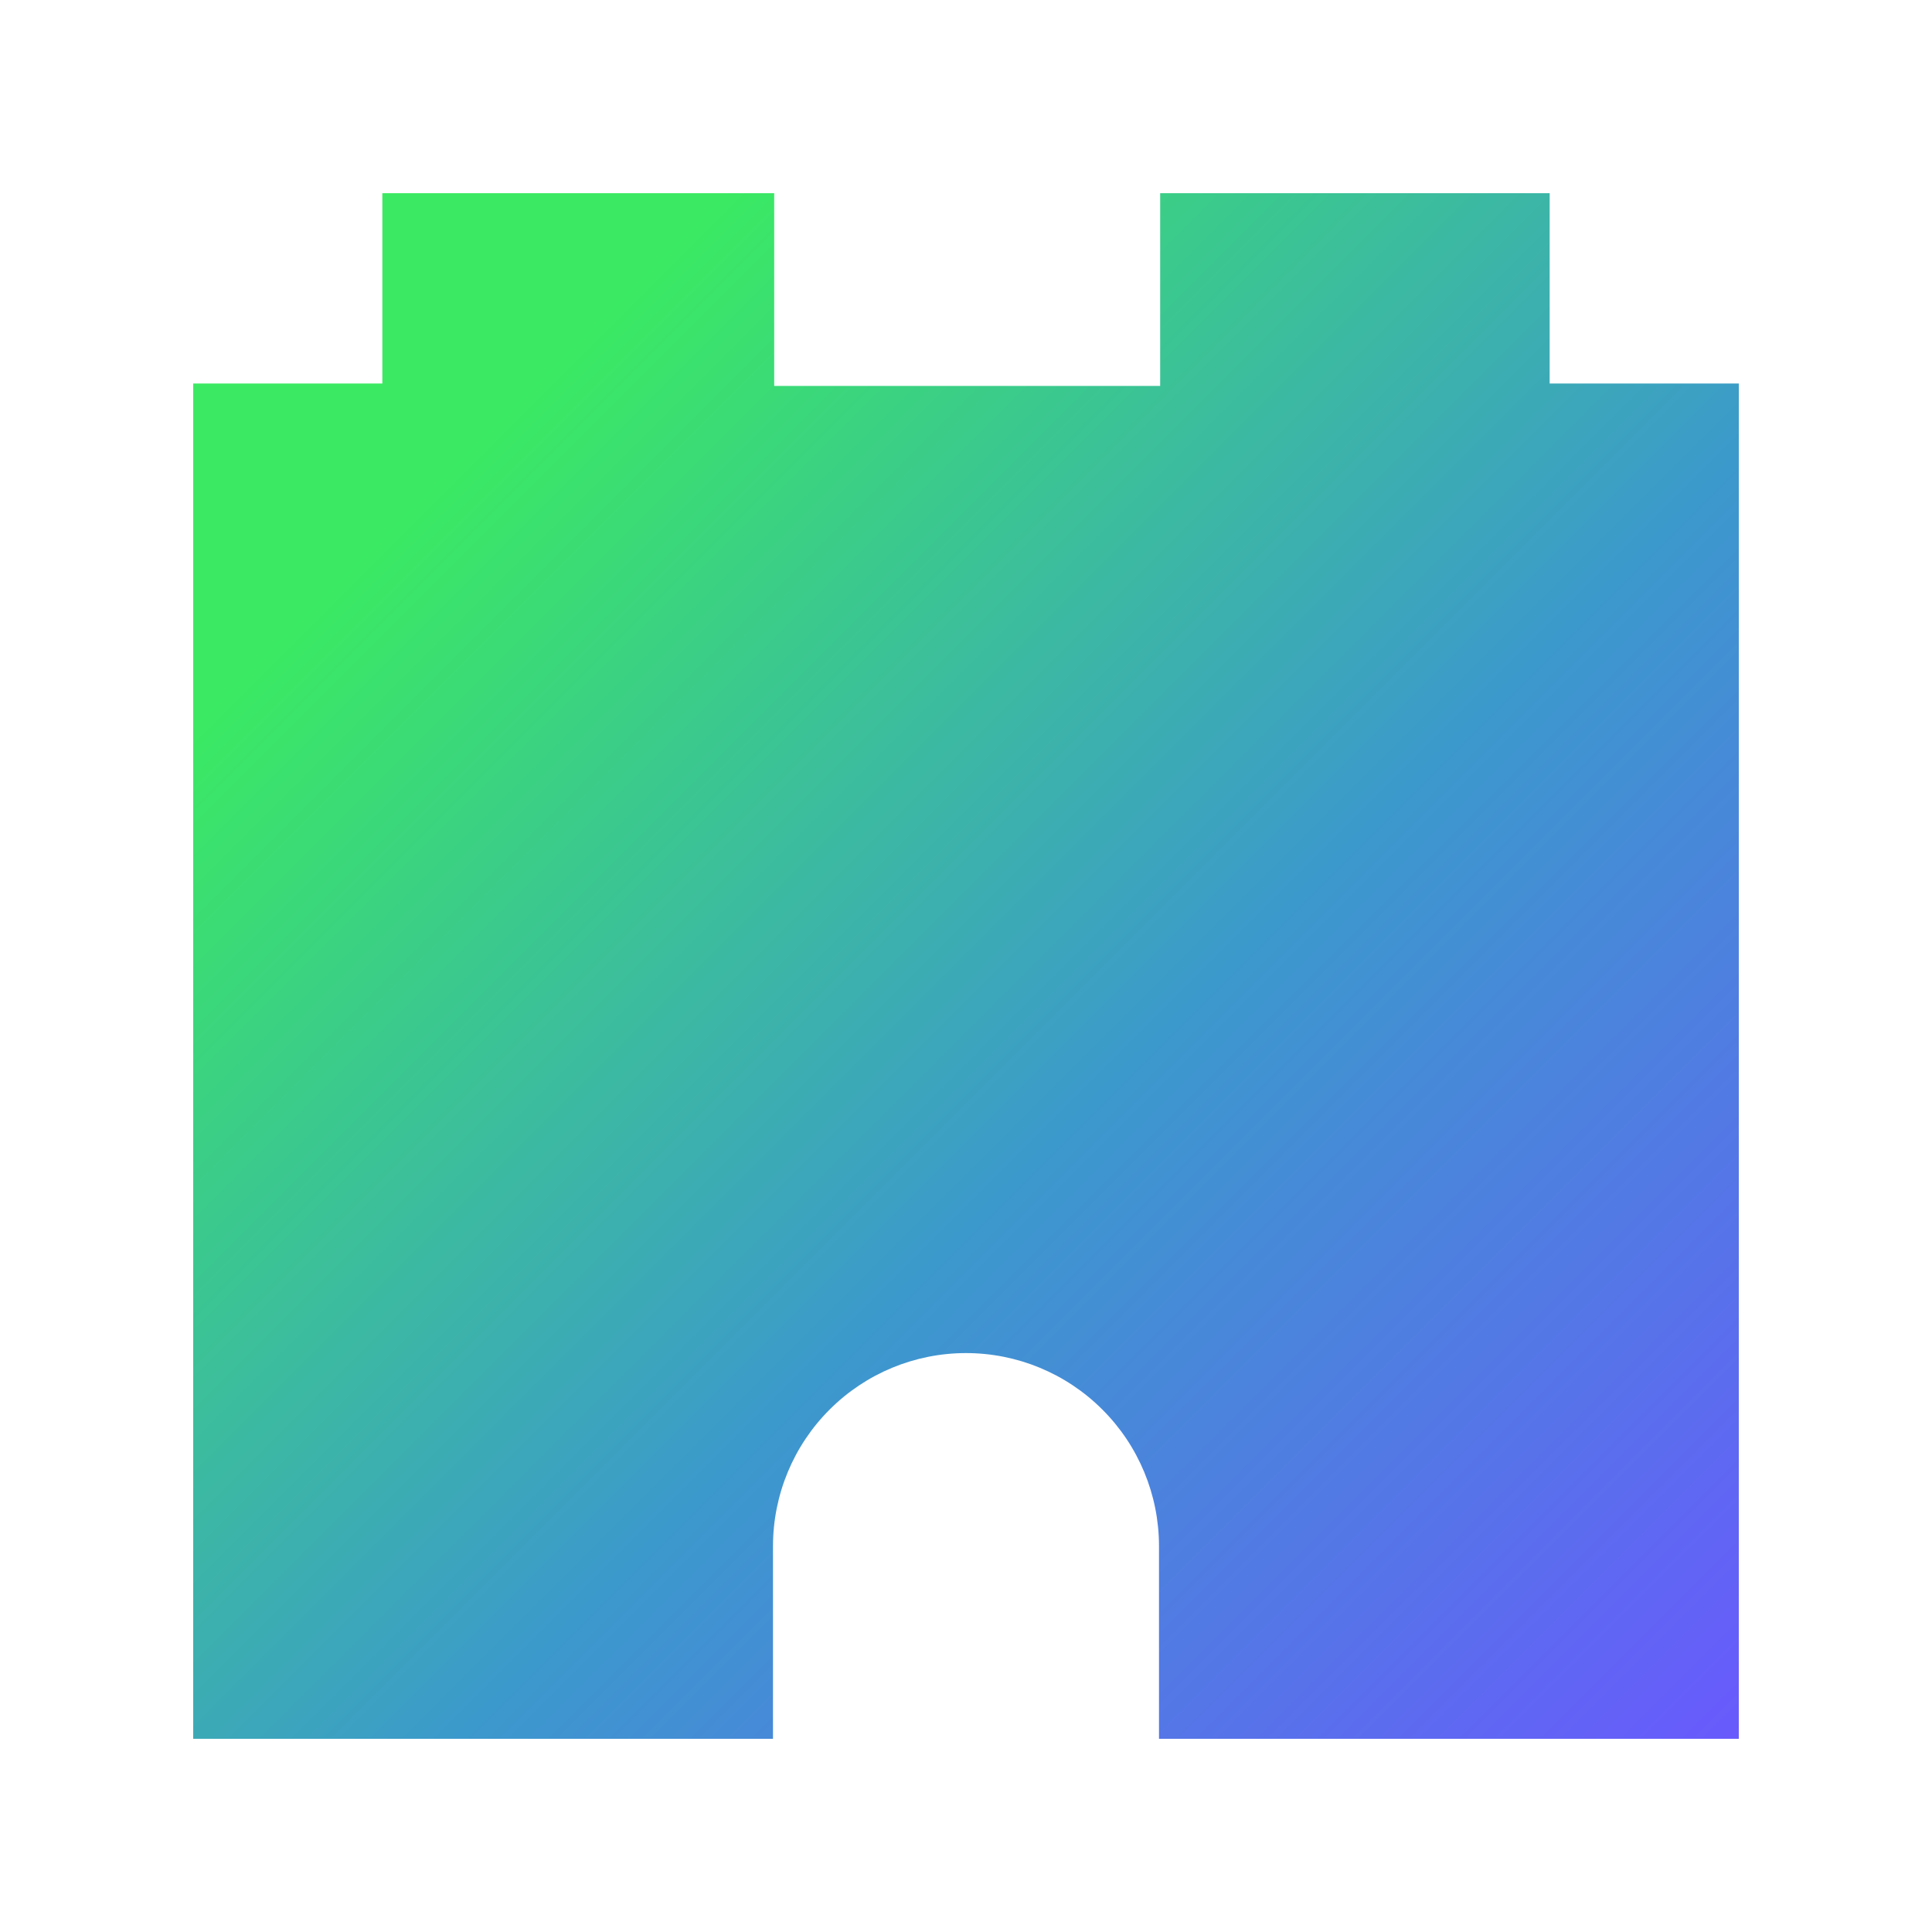
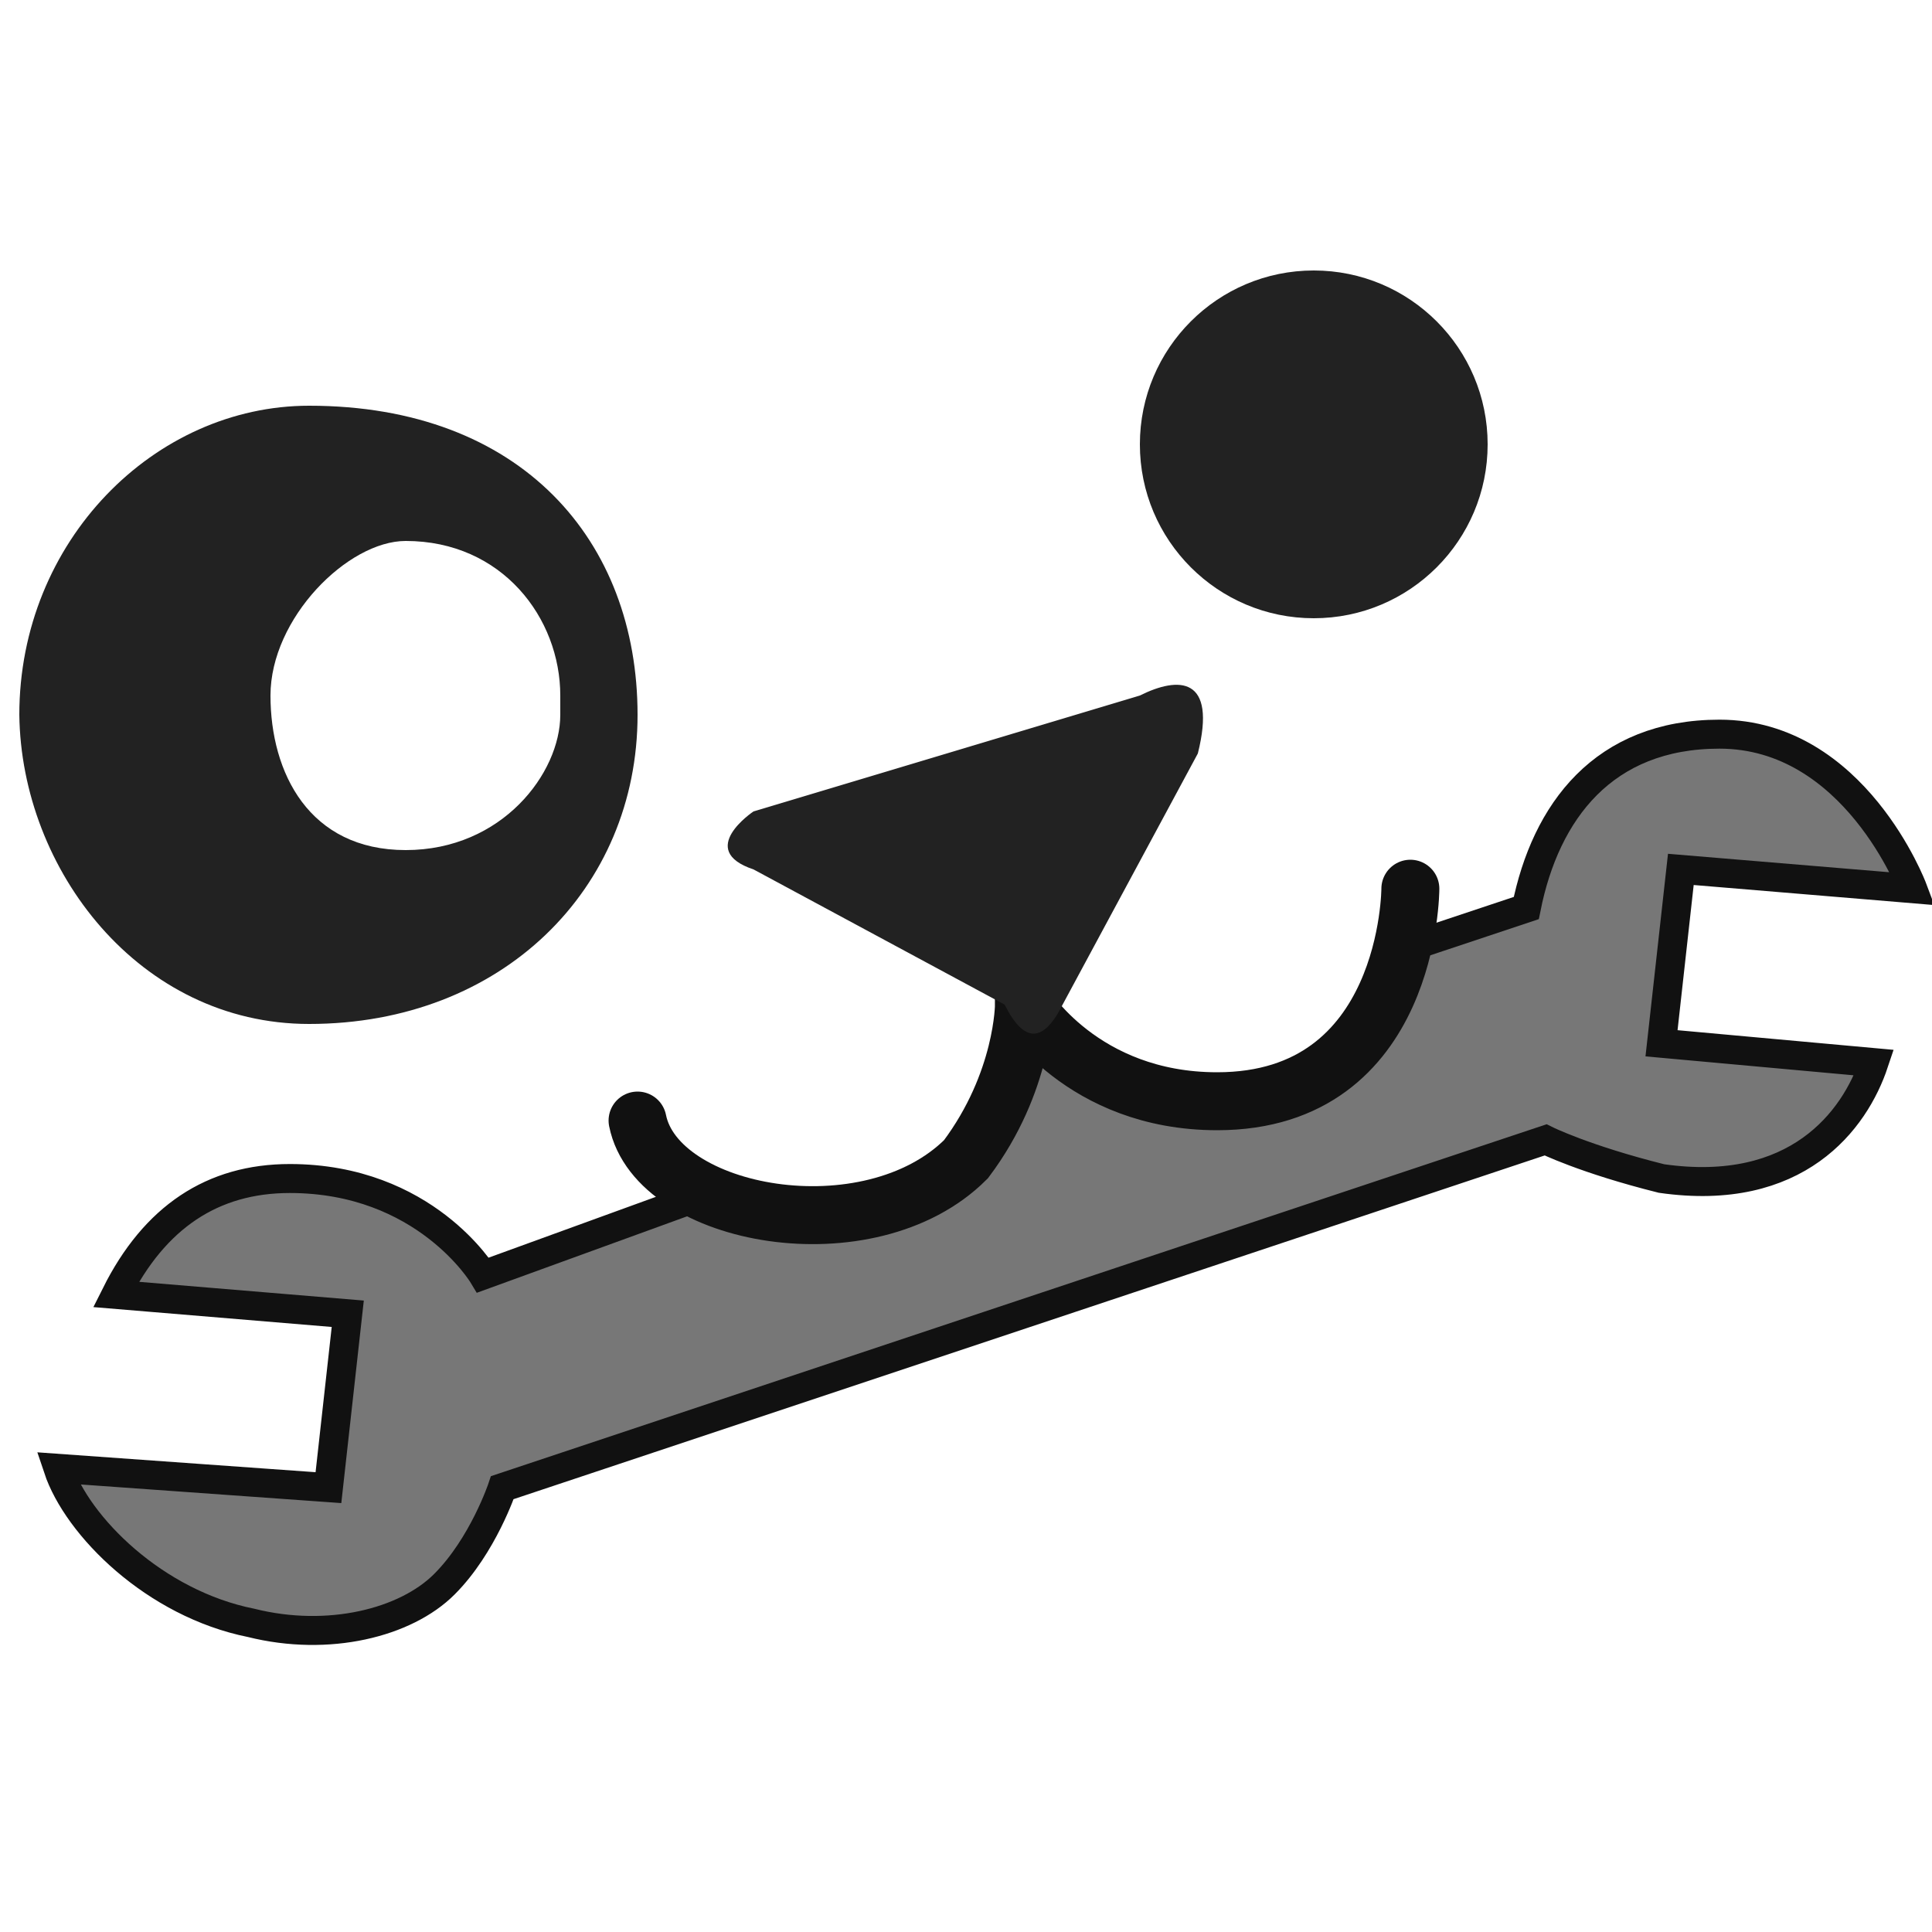
- <svg xmlns="http://www.w3.org/2000/svg" width="40" height="40" viewBox="0 0 40 40" fill="none">
-   <path d="M32.084 7.94V4H24.02V7.99H16.029V4H7.916V7.94H4V36H16.004V32.005C16.006 30.946 16.427 29.931 17.177 29.183C17.926 28.434 18.941 28.014 20 28.014C21.059 28.014 22.074 28.434 22.823 29.183C23.573 29.931 23.994 30.946 23.996 32.005V36H36V7.94H32.084Z" fill="url(#paint0_linear)" />
-   <defs>
-     <linearGradient id="paint0_linear" x1="2.942" y1="4.9" x2="37.777" y2="39.734" gradientUnits="userSpaceOnUse">
-       <stop offset="0.159" stop-color="#3BEA62" />
-       <stop offset="0.54" stop-color="#3C99CC" />
-       <stop offset="0.937" stop-color="#6B57FF" />
-     </linearGradient>
-   </defs>
+ <svg xmlns="http://www.w3.org/2000/svg" width="64px" height="64px" viewBox="0 0 100 100" version="1.1" fill="#000000">
+   <g id="SVGRepo_bgCarrier" stroke-width="0" />
+   <g id="SVGRepo_tracerCarrier" stroke-linecap="round" stroke-linejoin="round" />
+   <g id="SVGRepo_iconCarrier">
+     <path style="fill:#777777;stroke:#111111;stroke-width:1.5" d="m 25,66 11,-4 c 0,0 5,1 10,0 6,-1 6,-7 7,-10 1,-3 -2,-1 2,2 4,3 11,3 14,1 4,-2 4,-6 4,-6 l 6,-2 c 1,-5 4,-9 10,-9 7,0 10,8 10,8 l -12,-1 -1,9 11,1 c -1,3 -4,7 -11,6 -4,-1 -6,-2 -6,-2 L 26,77 c 0,0 -1,3 -3,5 -2,2 -6,3 -10,2 C 8,83 4,79 3,76 l 14,1 1,-9 -12,-1 c 2,-4 5,-6 9,-6 7,0 10,5 10,5 z" />
+     <path style="fill:none;stroke:#111111;stroke-width:3;stroke-linecap:round;" d="m 33,58 c 1,5 12,7 17,2 3,-4 3,-8 3,-8 0,0 3,5 10,5 10,0 10,-11 10,-11" />
+     <g style="fill:#222222;stroke:none;">
+       <path d="M 16,21 C 8,21 1,28 1,37 1.1,45 7.2,53 16,53 26,53 33,46 33,37 l -4,0 c 0,3 -3,7 -8,7 -5,0 -7,-4 -7,-8 0,-4 4,-8 7,-8 5,0 8,4 8,8 l 0,1 4,0 C 33,28 27,21 16,21 z" />
+       <ellipse cx="68" cy="23" rx="9" ry="9" />
+       <path d="m 39,42 20,-6 c 2,-1 4,-1 3,3 l -7,13 c -1,2 -2,2 -3,0 L 39,45 c -3,-1 0,-3 0,-3 z" />
+     </g>
+   </g>
</svg>
